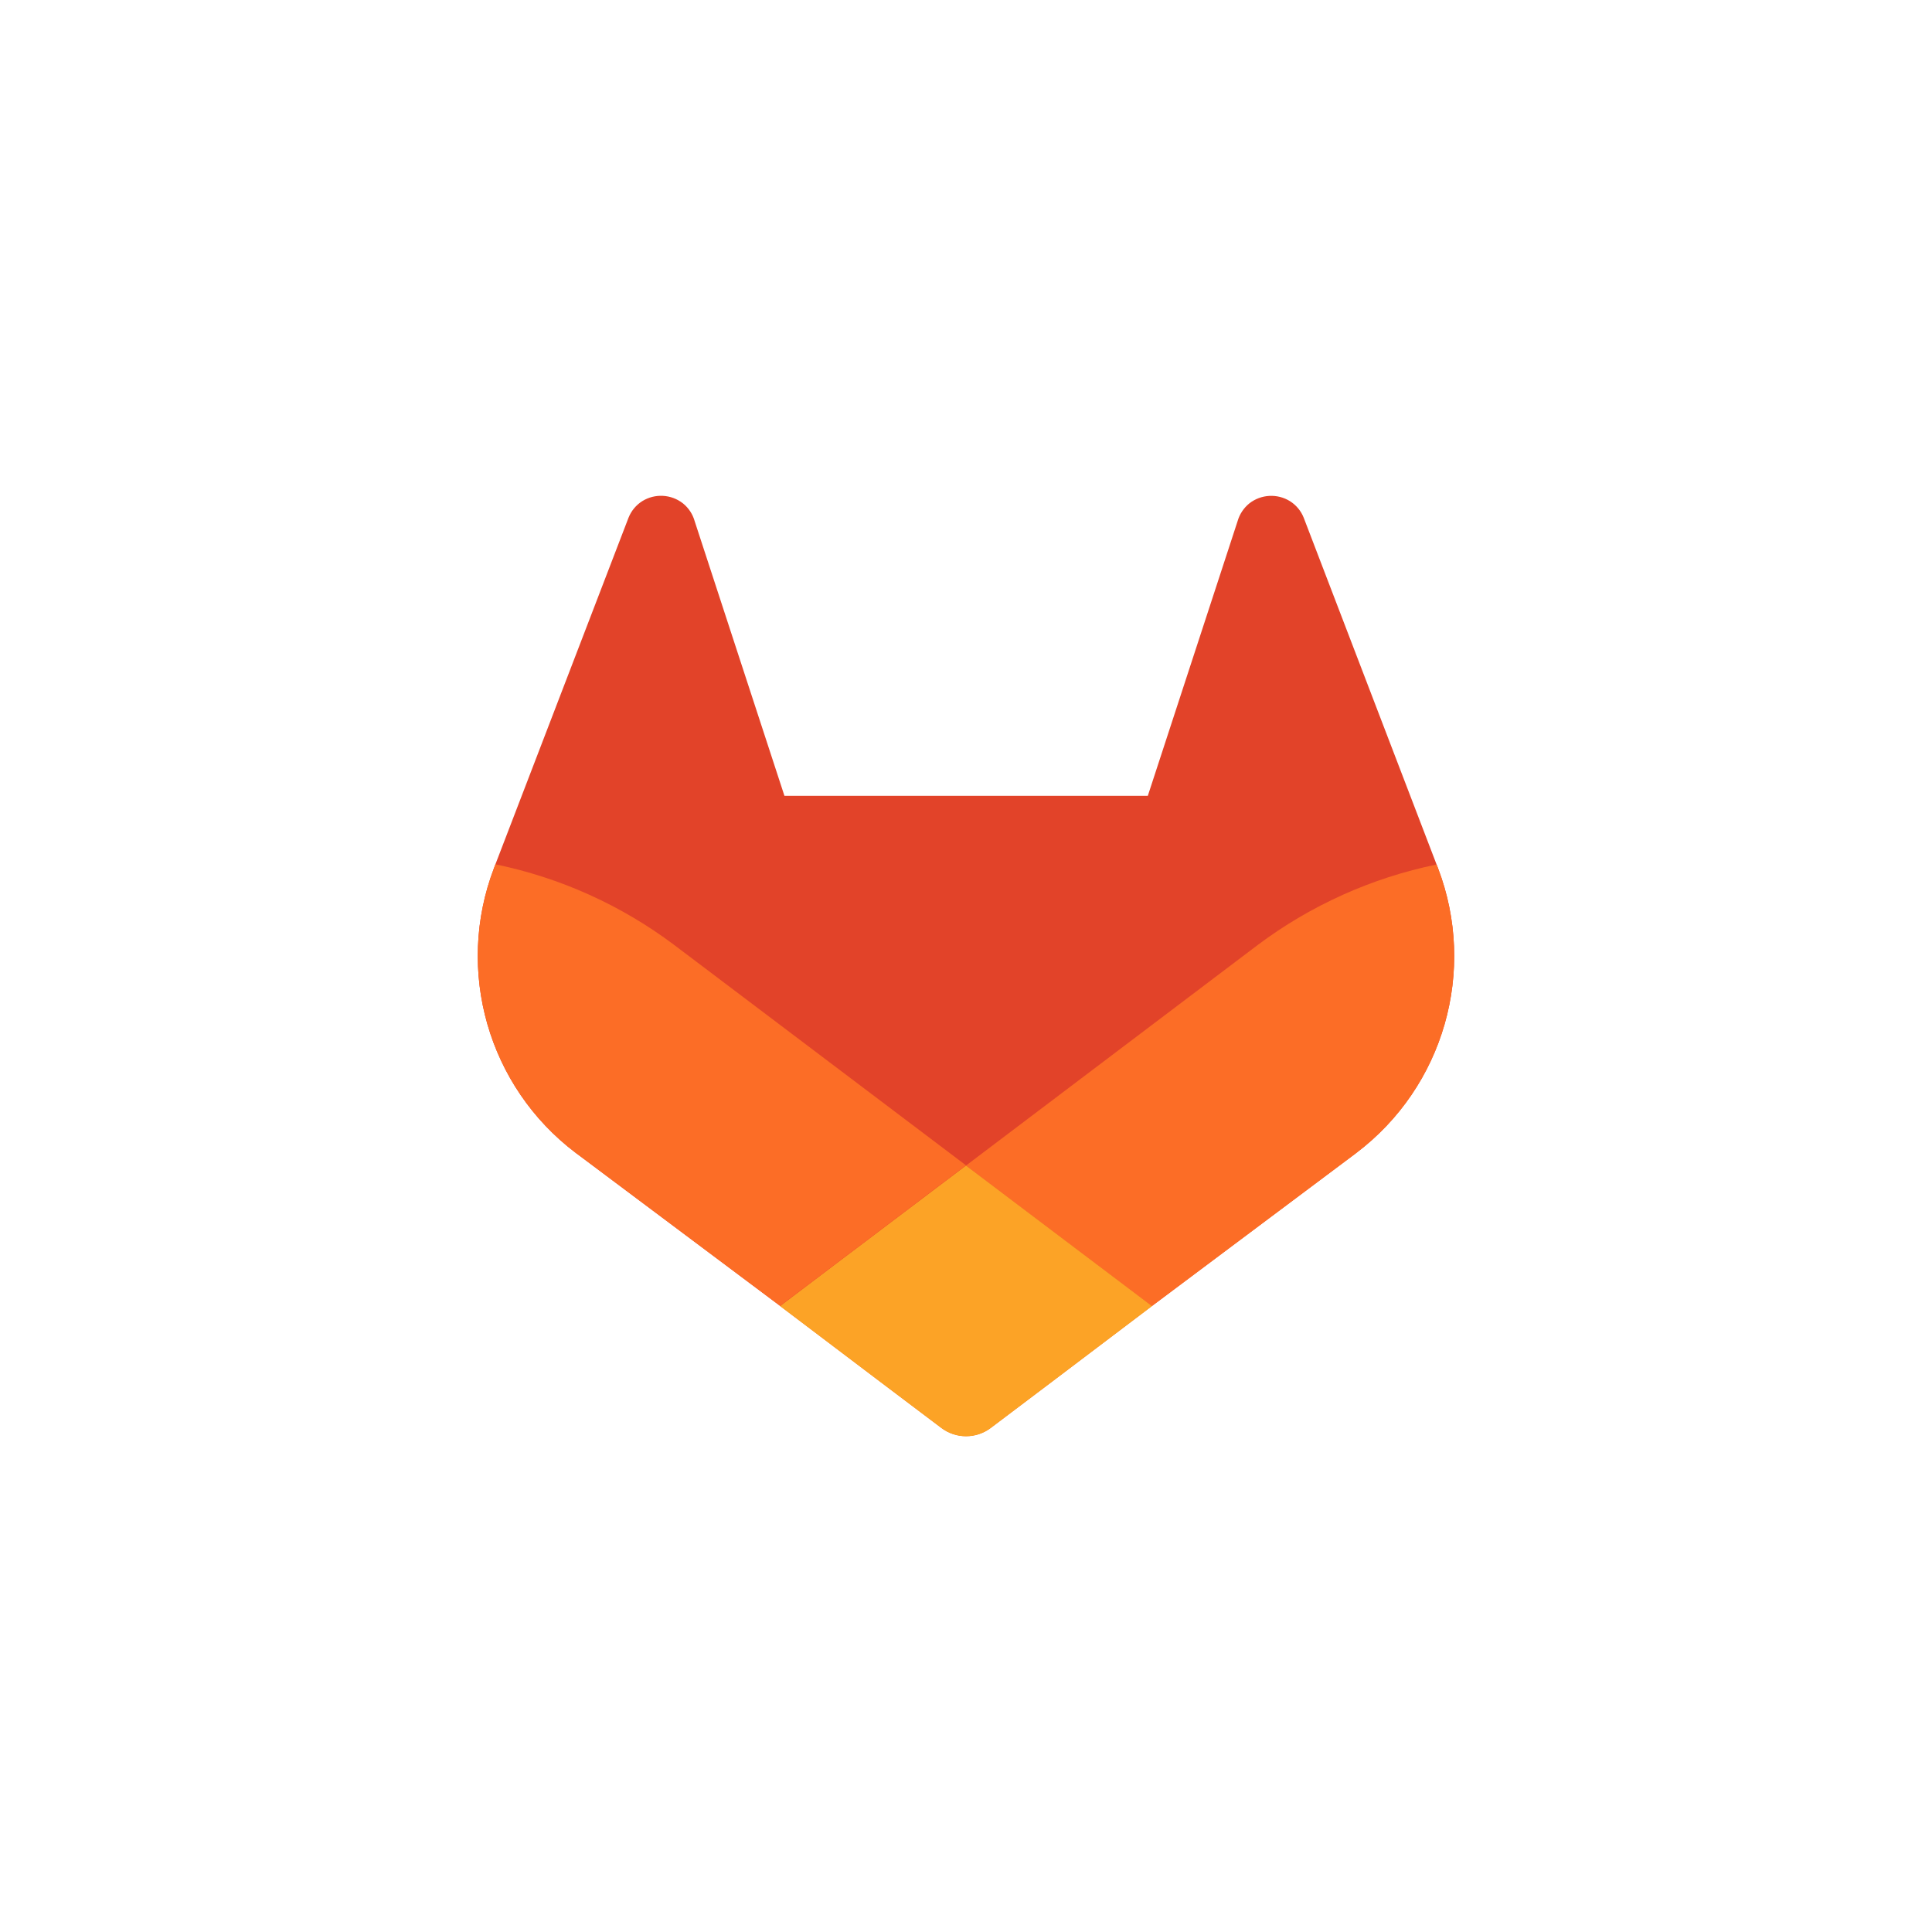
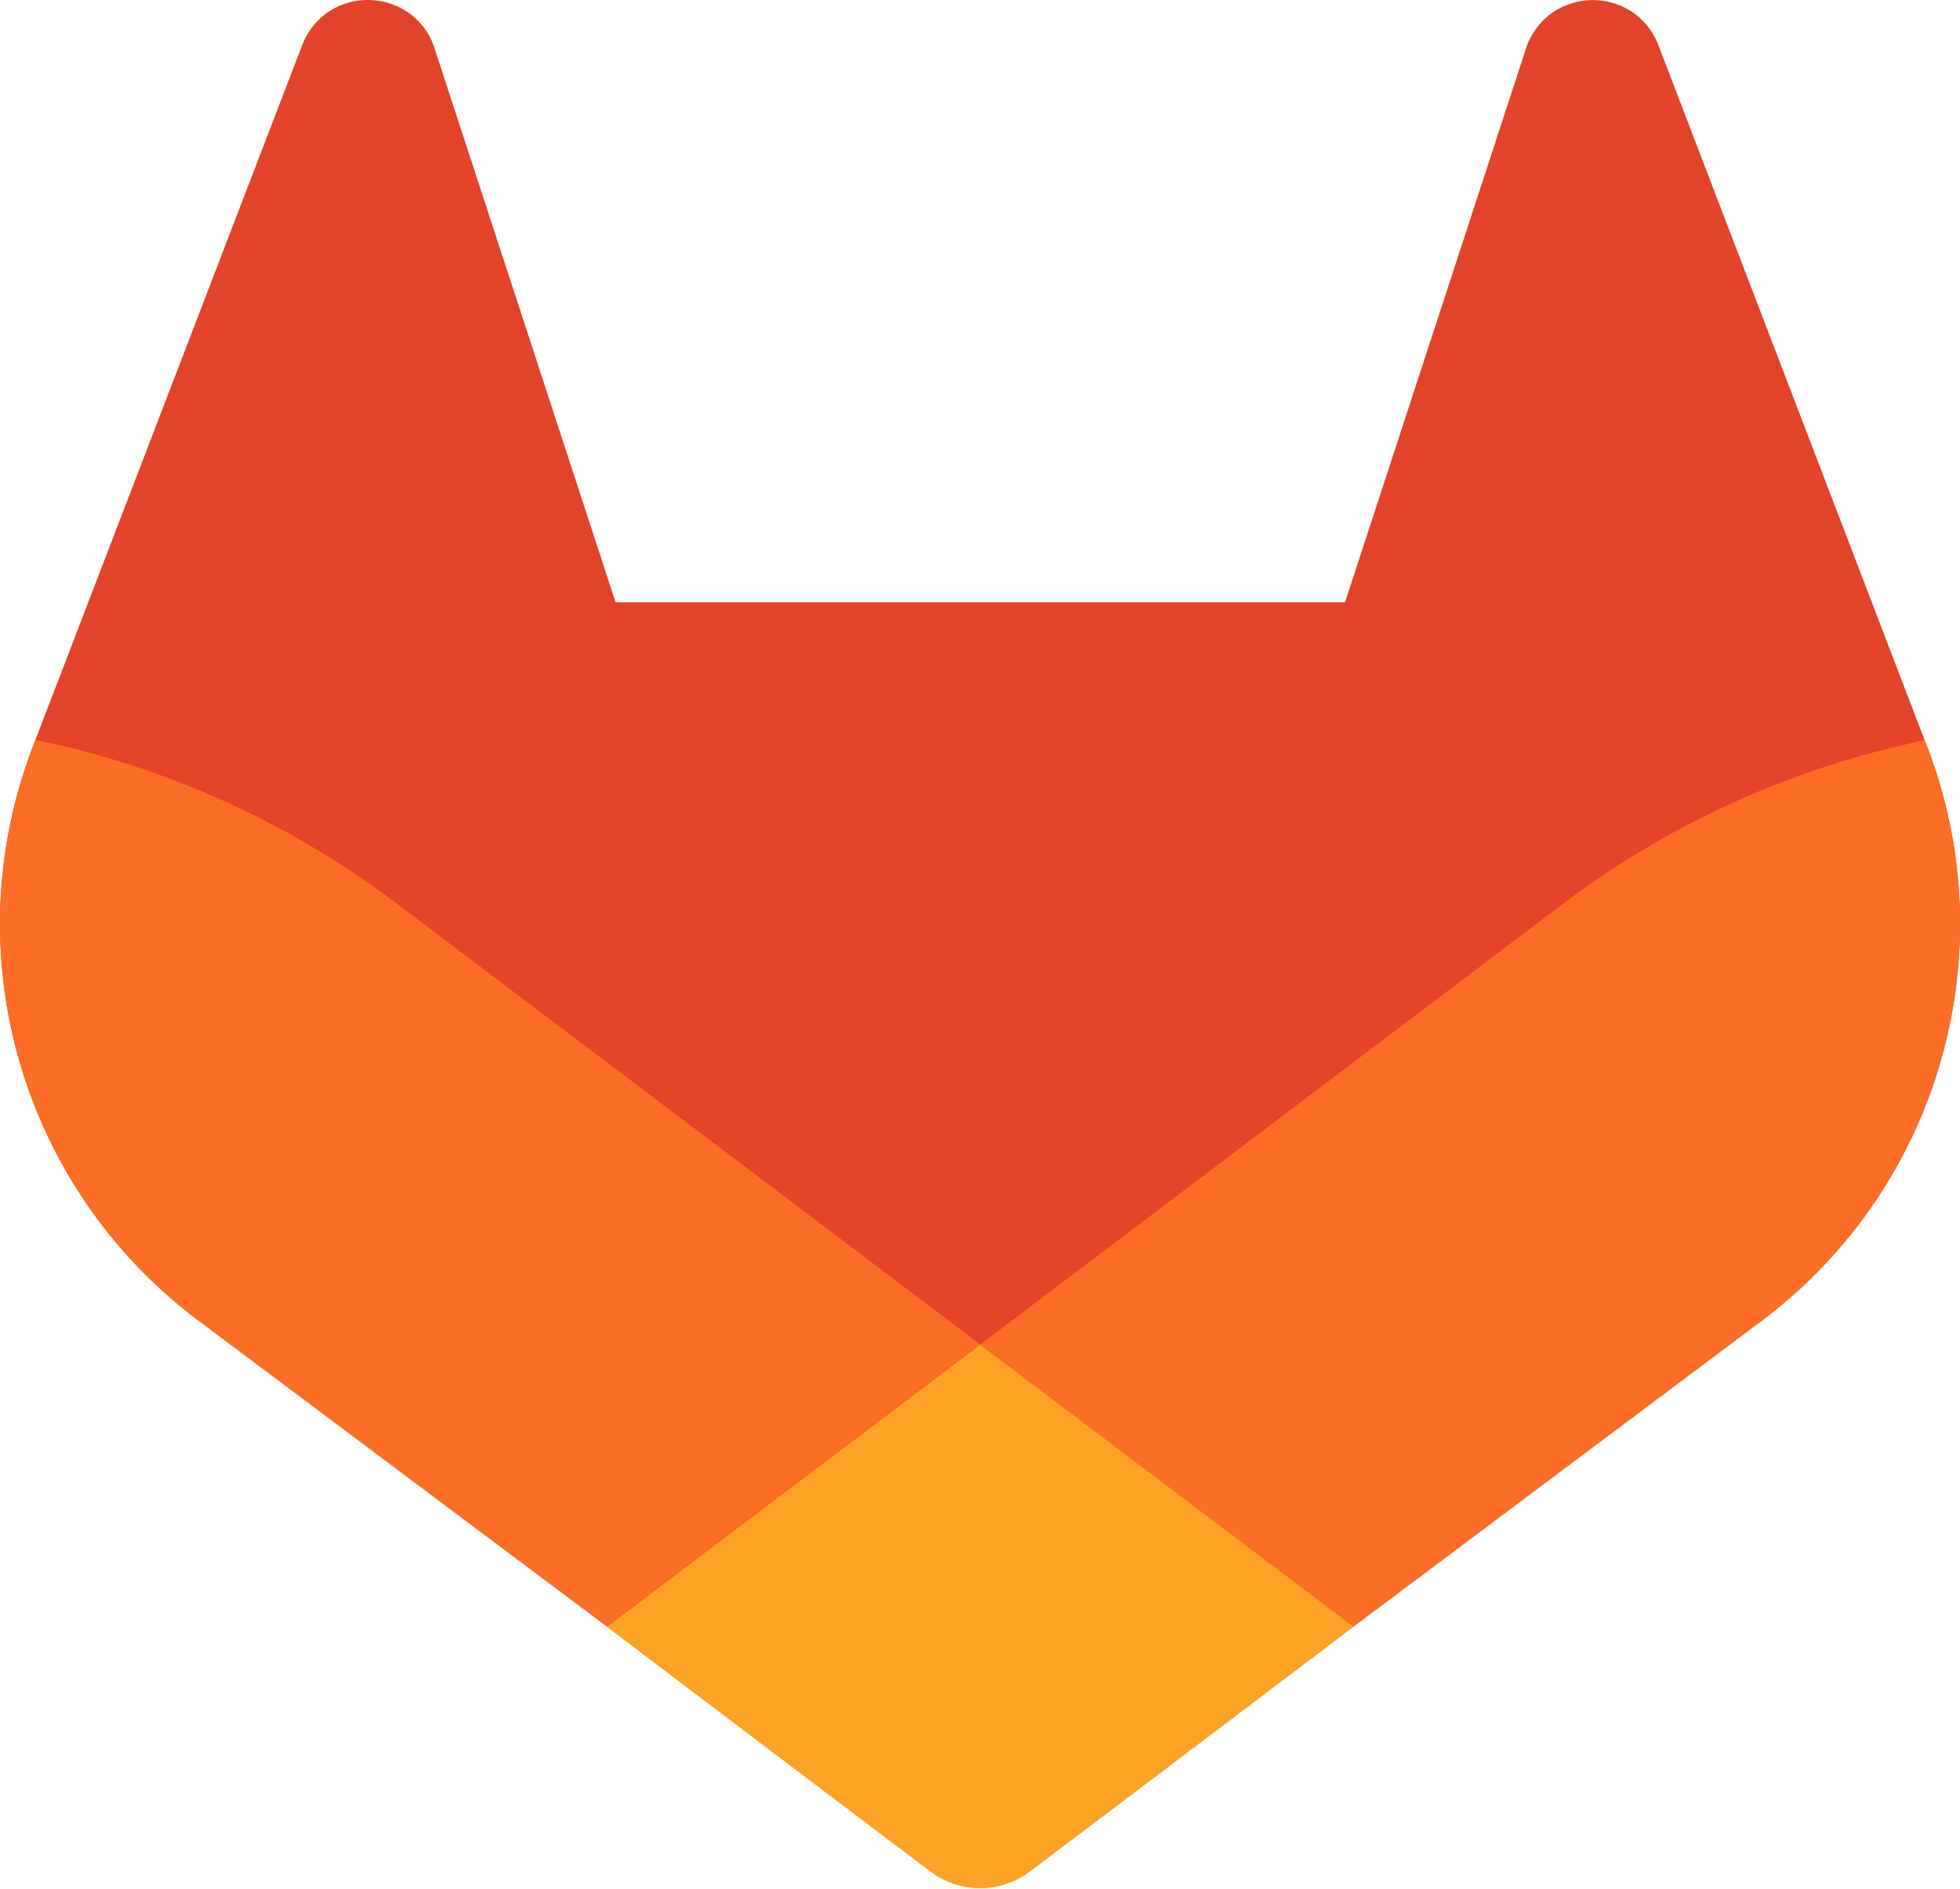
- <svg xmlns="http://www.w3.org/2000/svg" viewBox="0 0 380 380">
+ <svg xmlns="http://www.w3.org/2000/svg" viewBox="93.97 97.52 192.05 184.99">
  <defs>
    <style>.cls-1{fill:#e24329;}.cls-2{fill:#fc6d26;}.cls-3{fill:#fca326;}</style>
+     <style class="darkreader darkreader--sync" media="screen" />
  </defs>
  <g id="LOGO">
    <path class="cls-1" d="M282.83,170.73l-.27-.69-26.14-68.22a6.81,6.81,0,0,0-2.69-3.24,7,7,0,0,0-8,.43,7,7,0,0,0-2.32,3.52l-17.65,54H154.29l-17.65-54A6.86,6.86,0,0,0,134.32,99a7,7,0,0,0-8-.43,6.87,6.87,0,0,0-2.69,3.24L97.44,170l-.26.69a48.54,48.54,0,0,0,16.1,56.1l.09.07.24.17,39.82,29.82,19.7,14.91,12,9.06a8.07,8.07,0,0,0,9.76,0l12-9.06,19.7-14.91,40.06-30,.1-.08A48.56,48.56,0,0,0,282.83,170.73Z" />
    <path class="cls-2" d="M282.83,170.73l-.27-.69a88.3,88.3,0,0,0-35.15,15.8L190,229.25c19.55,14.79,36.57,27.64,36.57,27.64l40.06-30,.1-.08A48.56,48.56,0,0,0,282.83,170.73Z" />
    <path class="cls-3" d="M153.43,256.89l19.7,14.91,12,9.06a8.07,8.07,0,0,0,9.76,0l12-9.06,19.7-14.91S209.55,244,190,229.25C170.45,244,153.43,256.89,153.43,256.89Z" />
    <path class="cls-2" d="M132.58,185.84A88.19,88.19,0,0,0,97.44,170l-.26.69a48.54,48.54,0,0,0,16.1,56.1l.09.07.24.17,39.82,29.82s17-12.85,36.57-27.64Z" />
  </g>
</svg>
